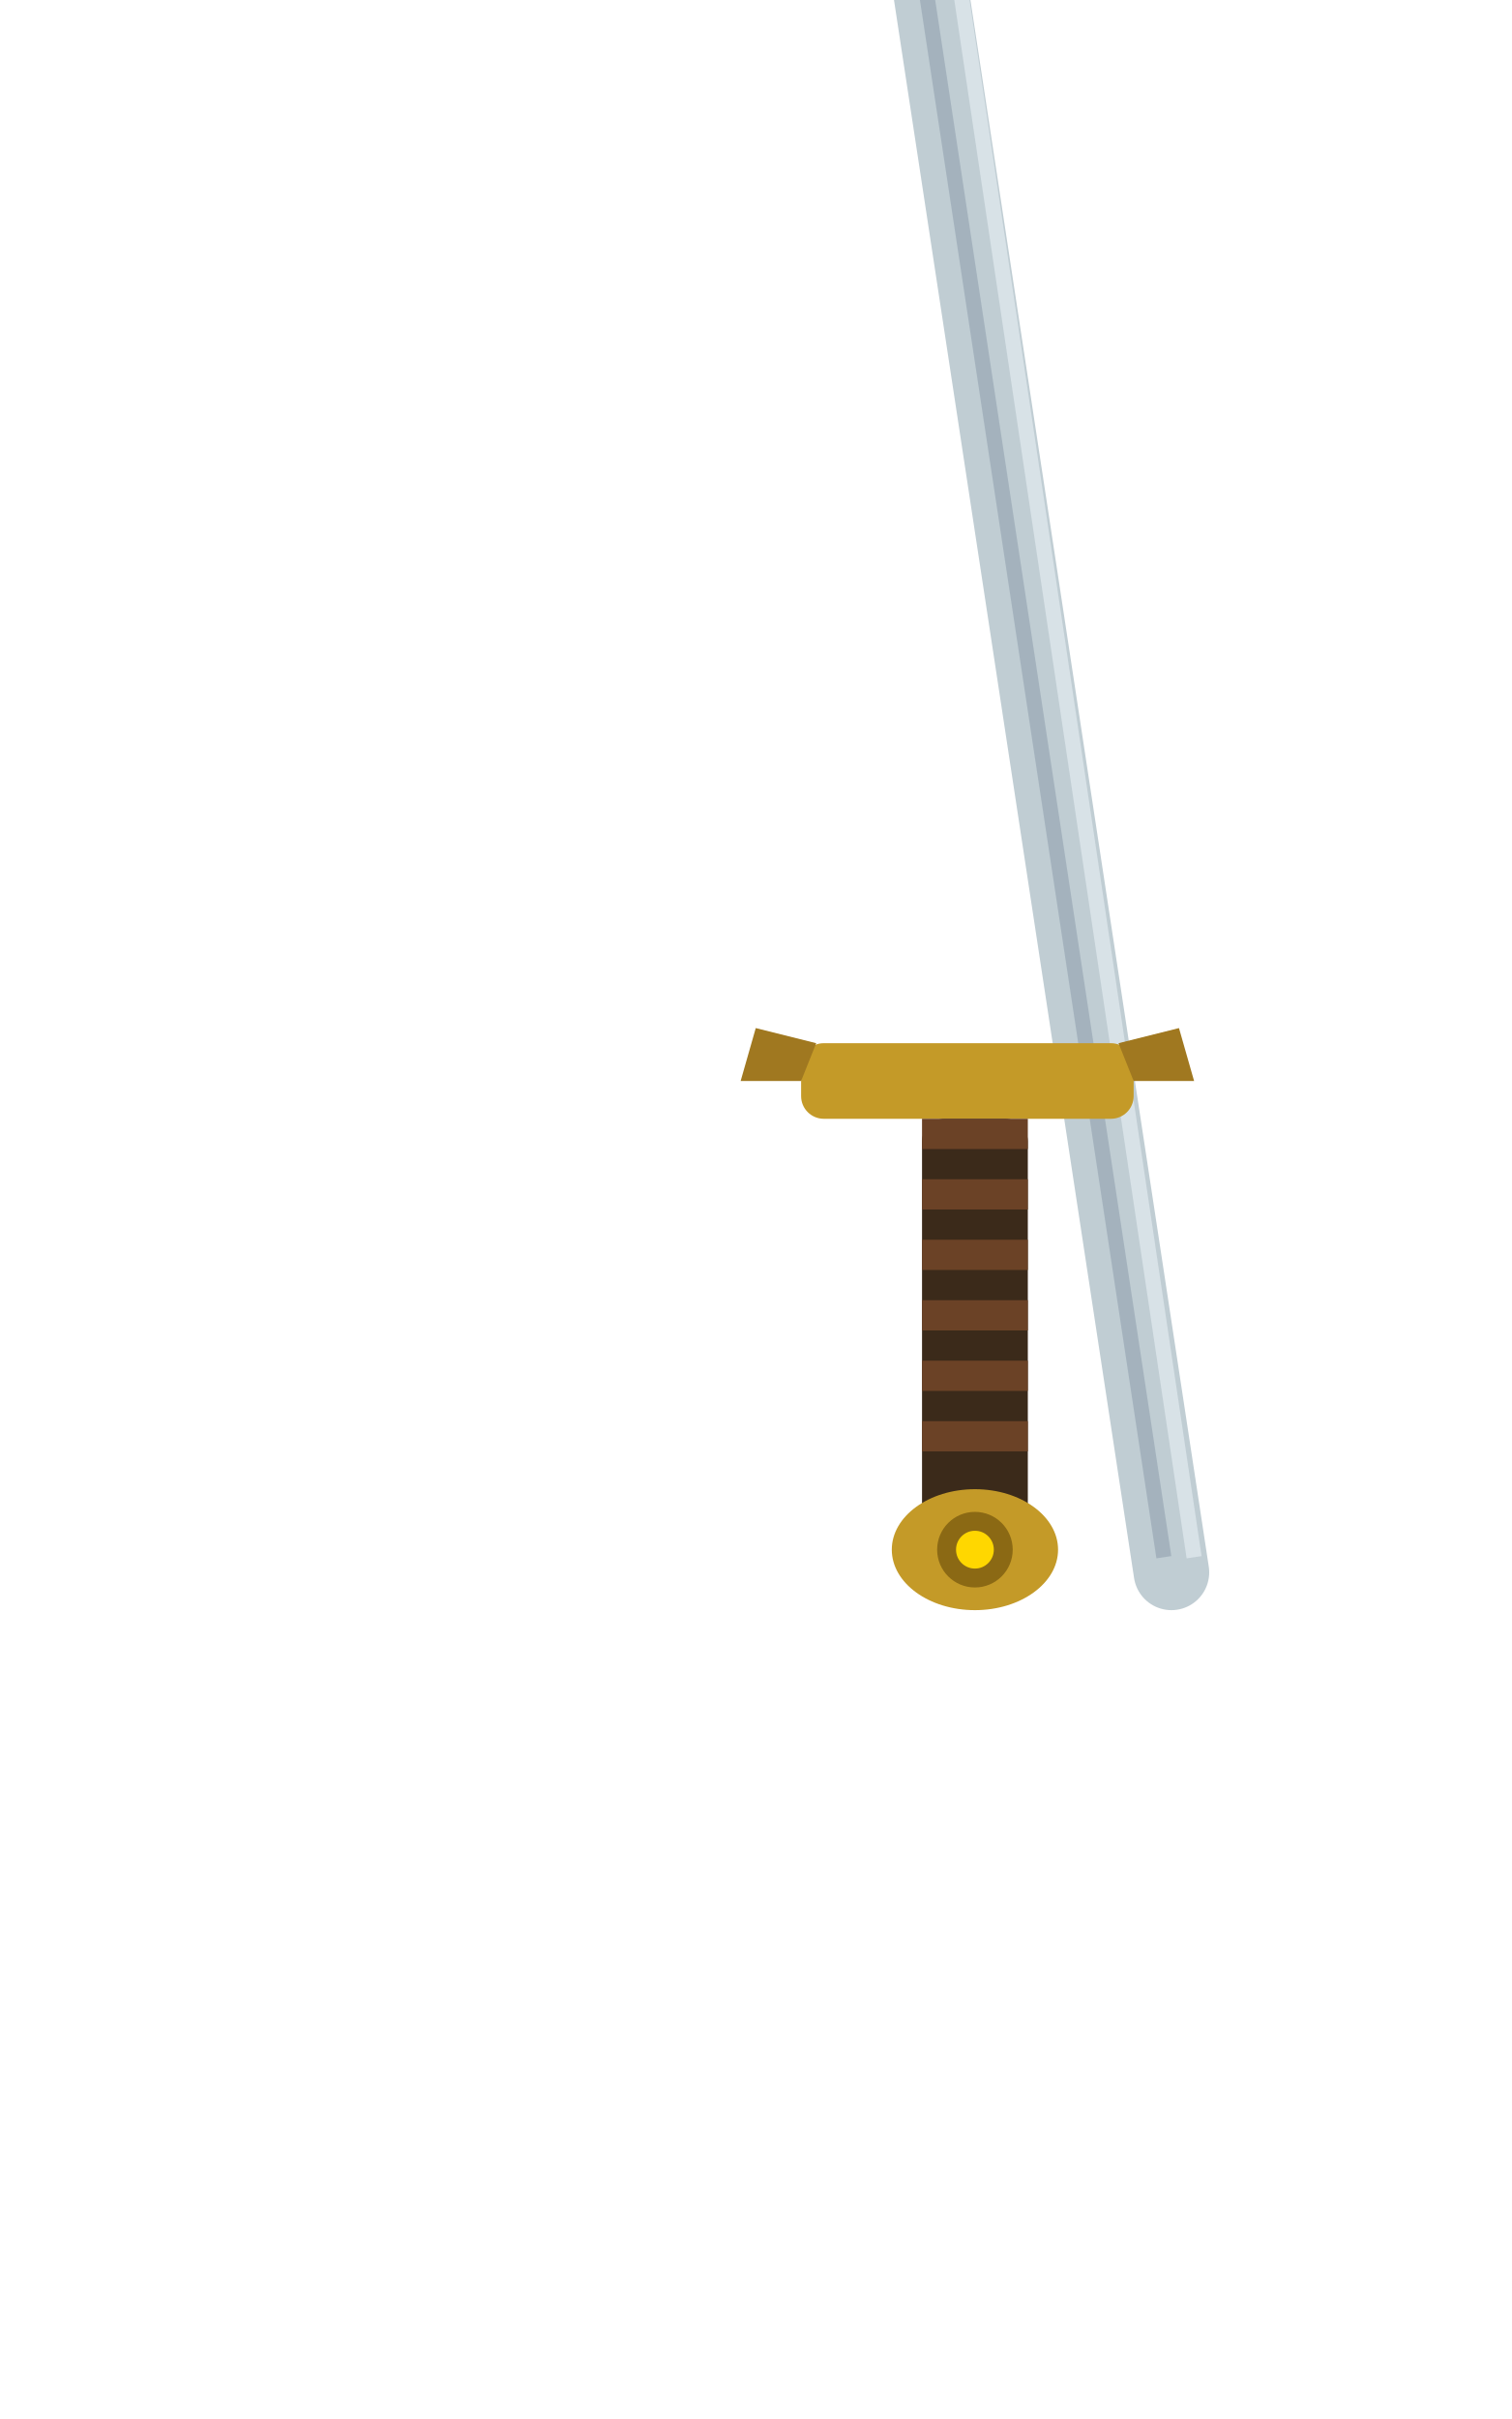
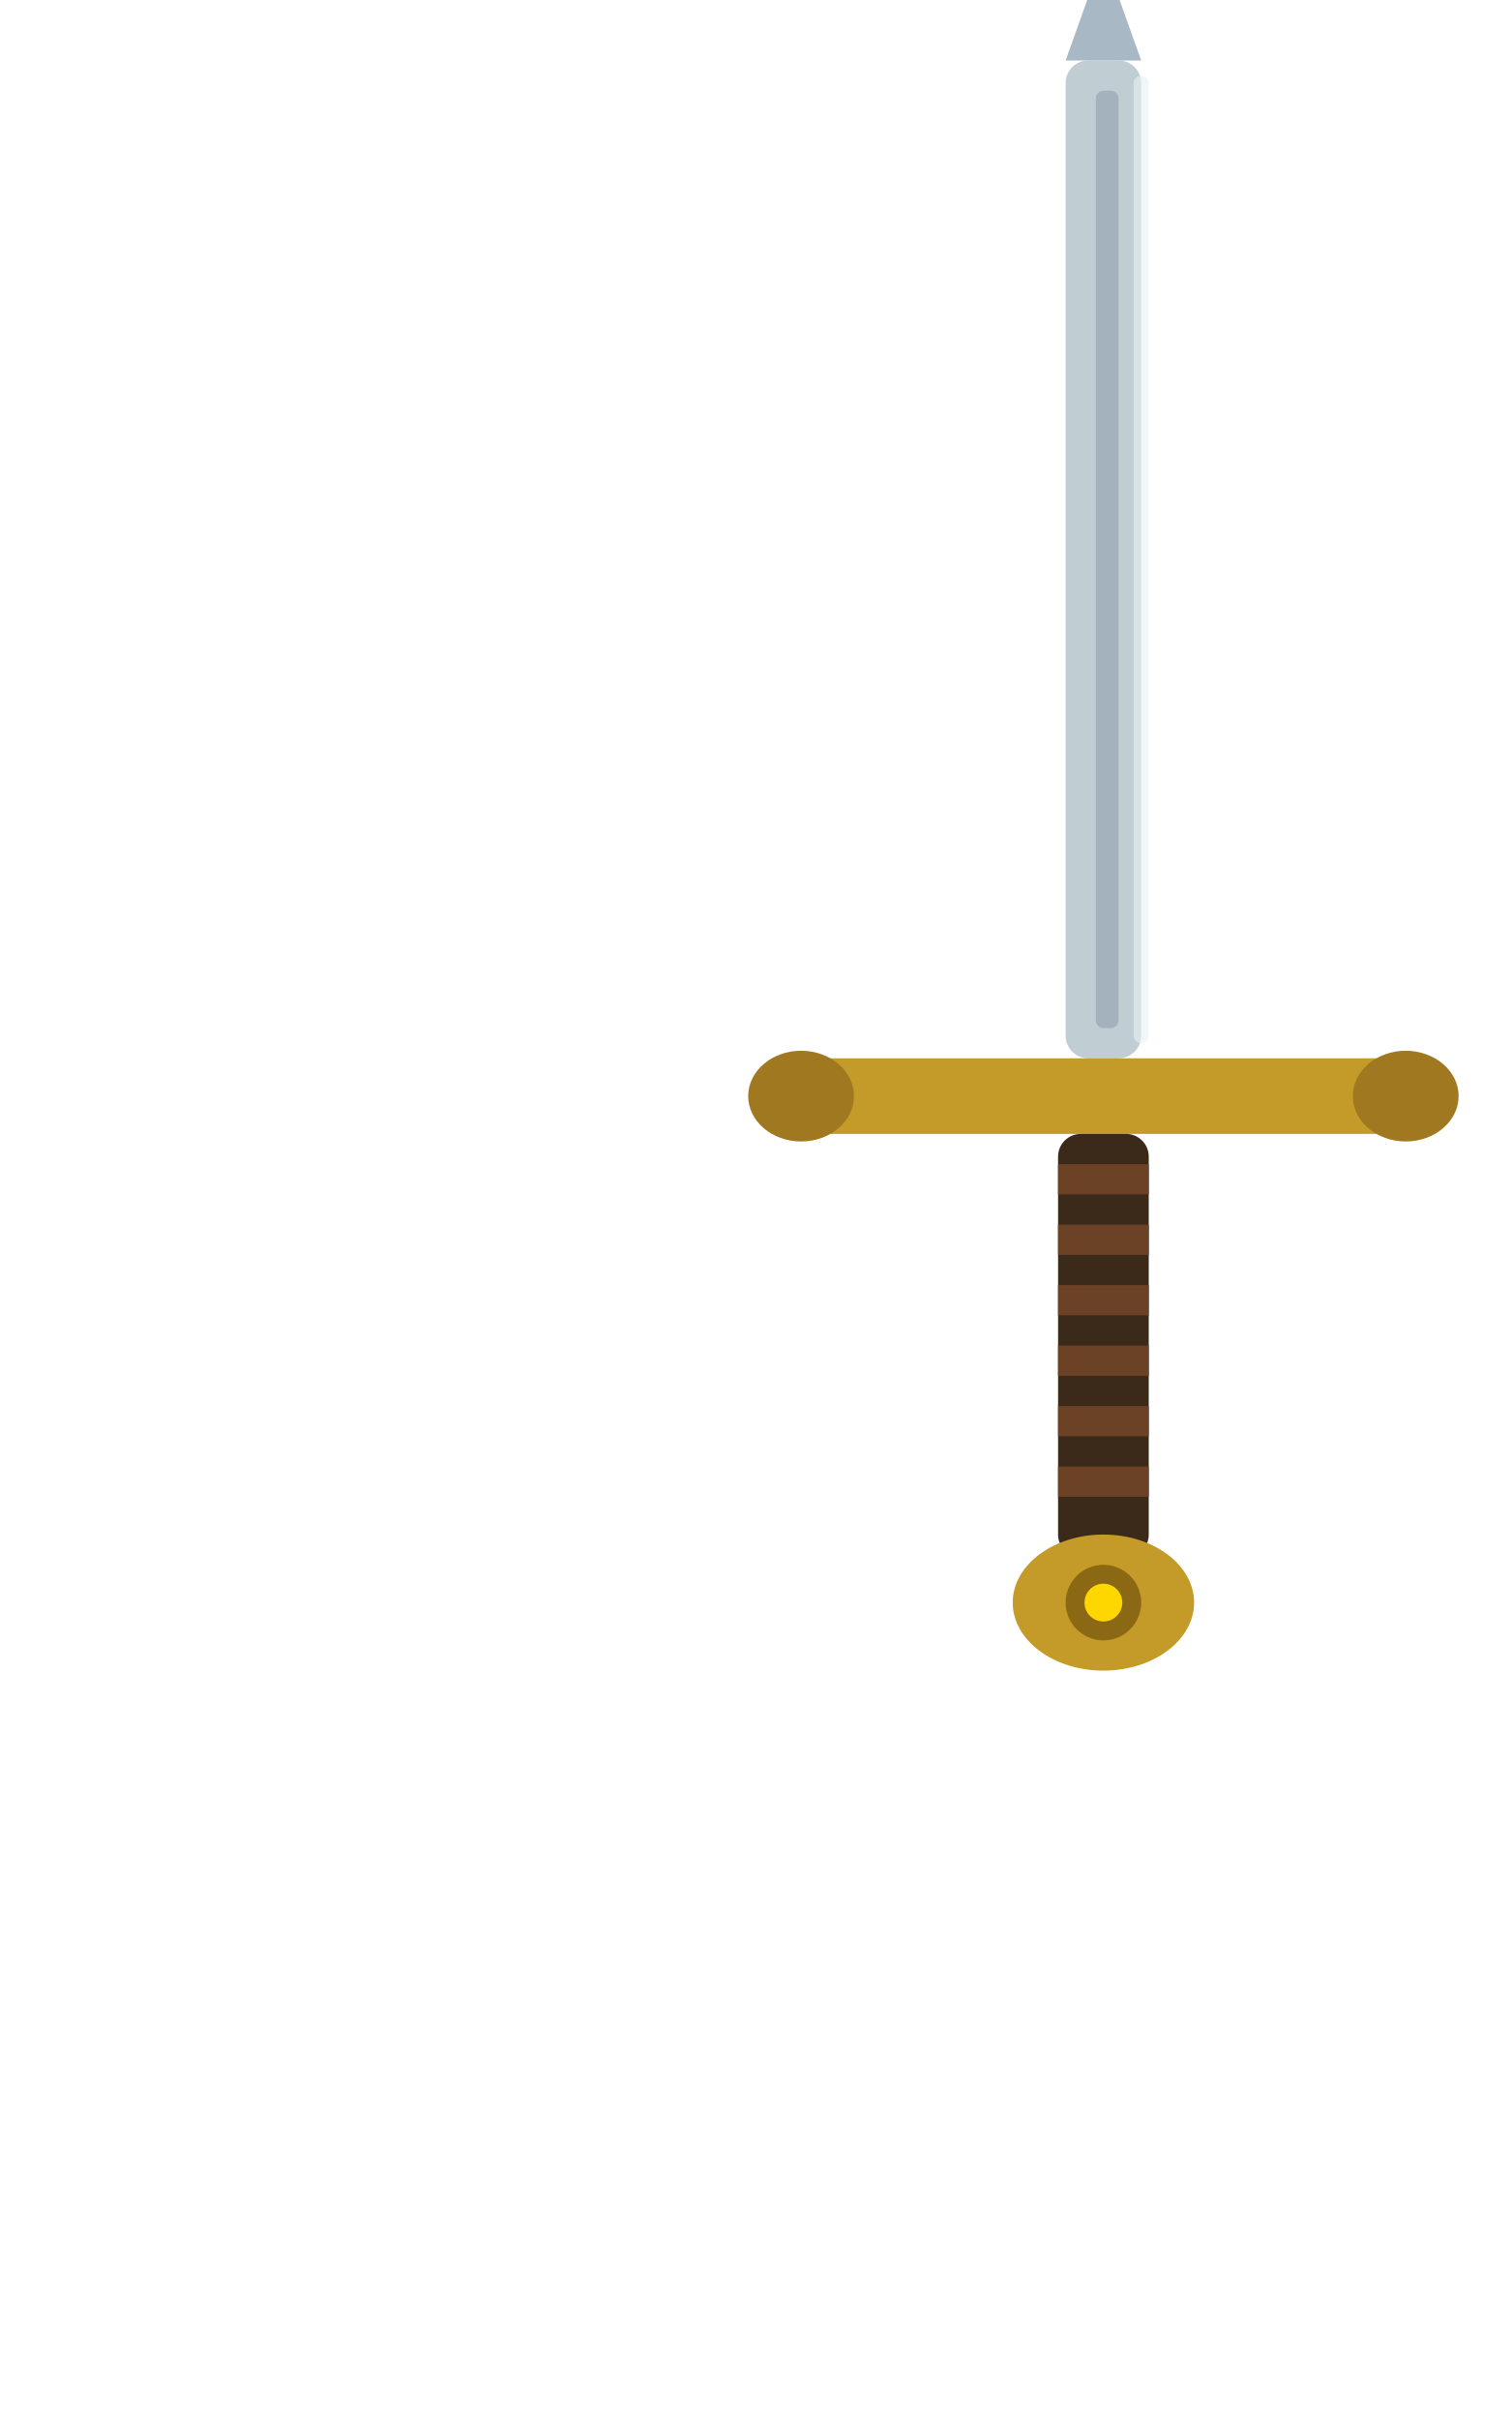
<svg xmlns="http://www.w3.org/2000/svg" viewBox="0 0 200 320" width="200" height="320">
-   <path d="M155 208 L120 -22" stroke="#C0CDD3" stroke-width="10" stroke-linecap="round" />
-   <path d="M154 206 L120 -18" stroke="#8898A8" stroke-width="2" opacity="0.5" />
-   <path d="M158 206 L124 -22" stroke="#E8F0F5" stroke-width="2" opacity="0.6" />
-   <polygon points="120,-22 114,-8 126,-8" fill="#A8B8C4" />
-   <rect x="106" y="138" width="44" height="10" fill="#C49A28" rx="3" />
-   <polygon points="106,143 98,143 100,136 108,138" fill="#A07820" />
-   <polygon points="150,143 158,143 156,136 148,138" fill="#A07820" />
-   <rect x="122" y="148" width="14" height="54" fill="#3B2A1A" rx="3" />
-   <rect x="122" y="148" width="14" height="4" fill="#6B4226" />
-   <rect x="122" y="156" width="14" height="4" fill="#6B4226" />
-   <rect x="122" y="164" width="14" height="4" fill="#6B4226" />
-   <rect x="122" y="172" width="14" height="4" fill="#6B4226" />
-   <rect x="122" y="180" width="14" height="4" fill="#6B4226" />
-   <rect x="122" y="188" width="14" height="4" fill="#6B4226" />
-   <ellipse cx="129" cy="205" rx="11" ry="8" fill="#C49A28" />
-   <circle cx="129" cy="205" r="5" fill="#8B6914" />
-   <circle cx="129" cy="205" r="2.5" fill="#FFD700" />
+   <rect x="141" y="8" width="10" height="132" fill="#C0CDD3" rx="3" />
+   <rect x="145" y="12" width="3" height="124" fill="#8898A8" rx="1" opacity="0.5" />
+   <rect x="150" y="10" width="2" height="128" fill="#E8F0F5" rx="1" opacity="0.6" />
+   <polygon points="141,8 151,8 146,-6" fill="#A8B8C4" />
+   <rect x="106" y="140" width="80" height="10" fill="#C49A28" rx="3" />
+   <ellipse cx="106" cy="145" rx="7" ry="6" fill="#A07820" />
+   <ellipse cx="186" cy="145" rx="7" ry="6" fill="#A07820" />
+   <rect x="140" y="150" width="12" height="56" fill="#3B2A1A" rx="3" />
+   <rect x="140" y="154" width="12" height="4" fill="#6B4226" />
+   <rect x="140" y="162" width="12" height="4" fill="#6B4226" />
+   <rect x="140" y="170" width="12" height="4" fill="#6B4226" />
+   <rect x="140" y="178" width="12" height="4" fill="#6B4226" />
+   <rect x="140" y="186" width="12" height="4" fill="#6B4226" />
+   <rect x="140" y="194" width="12" height="4" fill="#6B4226" />
+   <ellipse cx="146" cy="212" rx="12" ry="9" fill="#C49A28" />
+   <circle cx="146" cy="212" r="5" fill="#8B6914" />
+   <circle cx="146" cy="212" r="2.5" fill="#FFD700" />
</svg>
